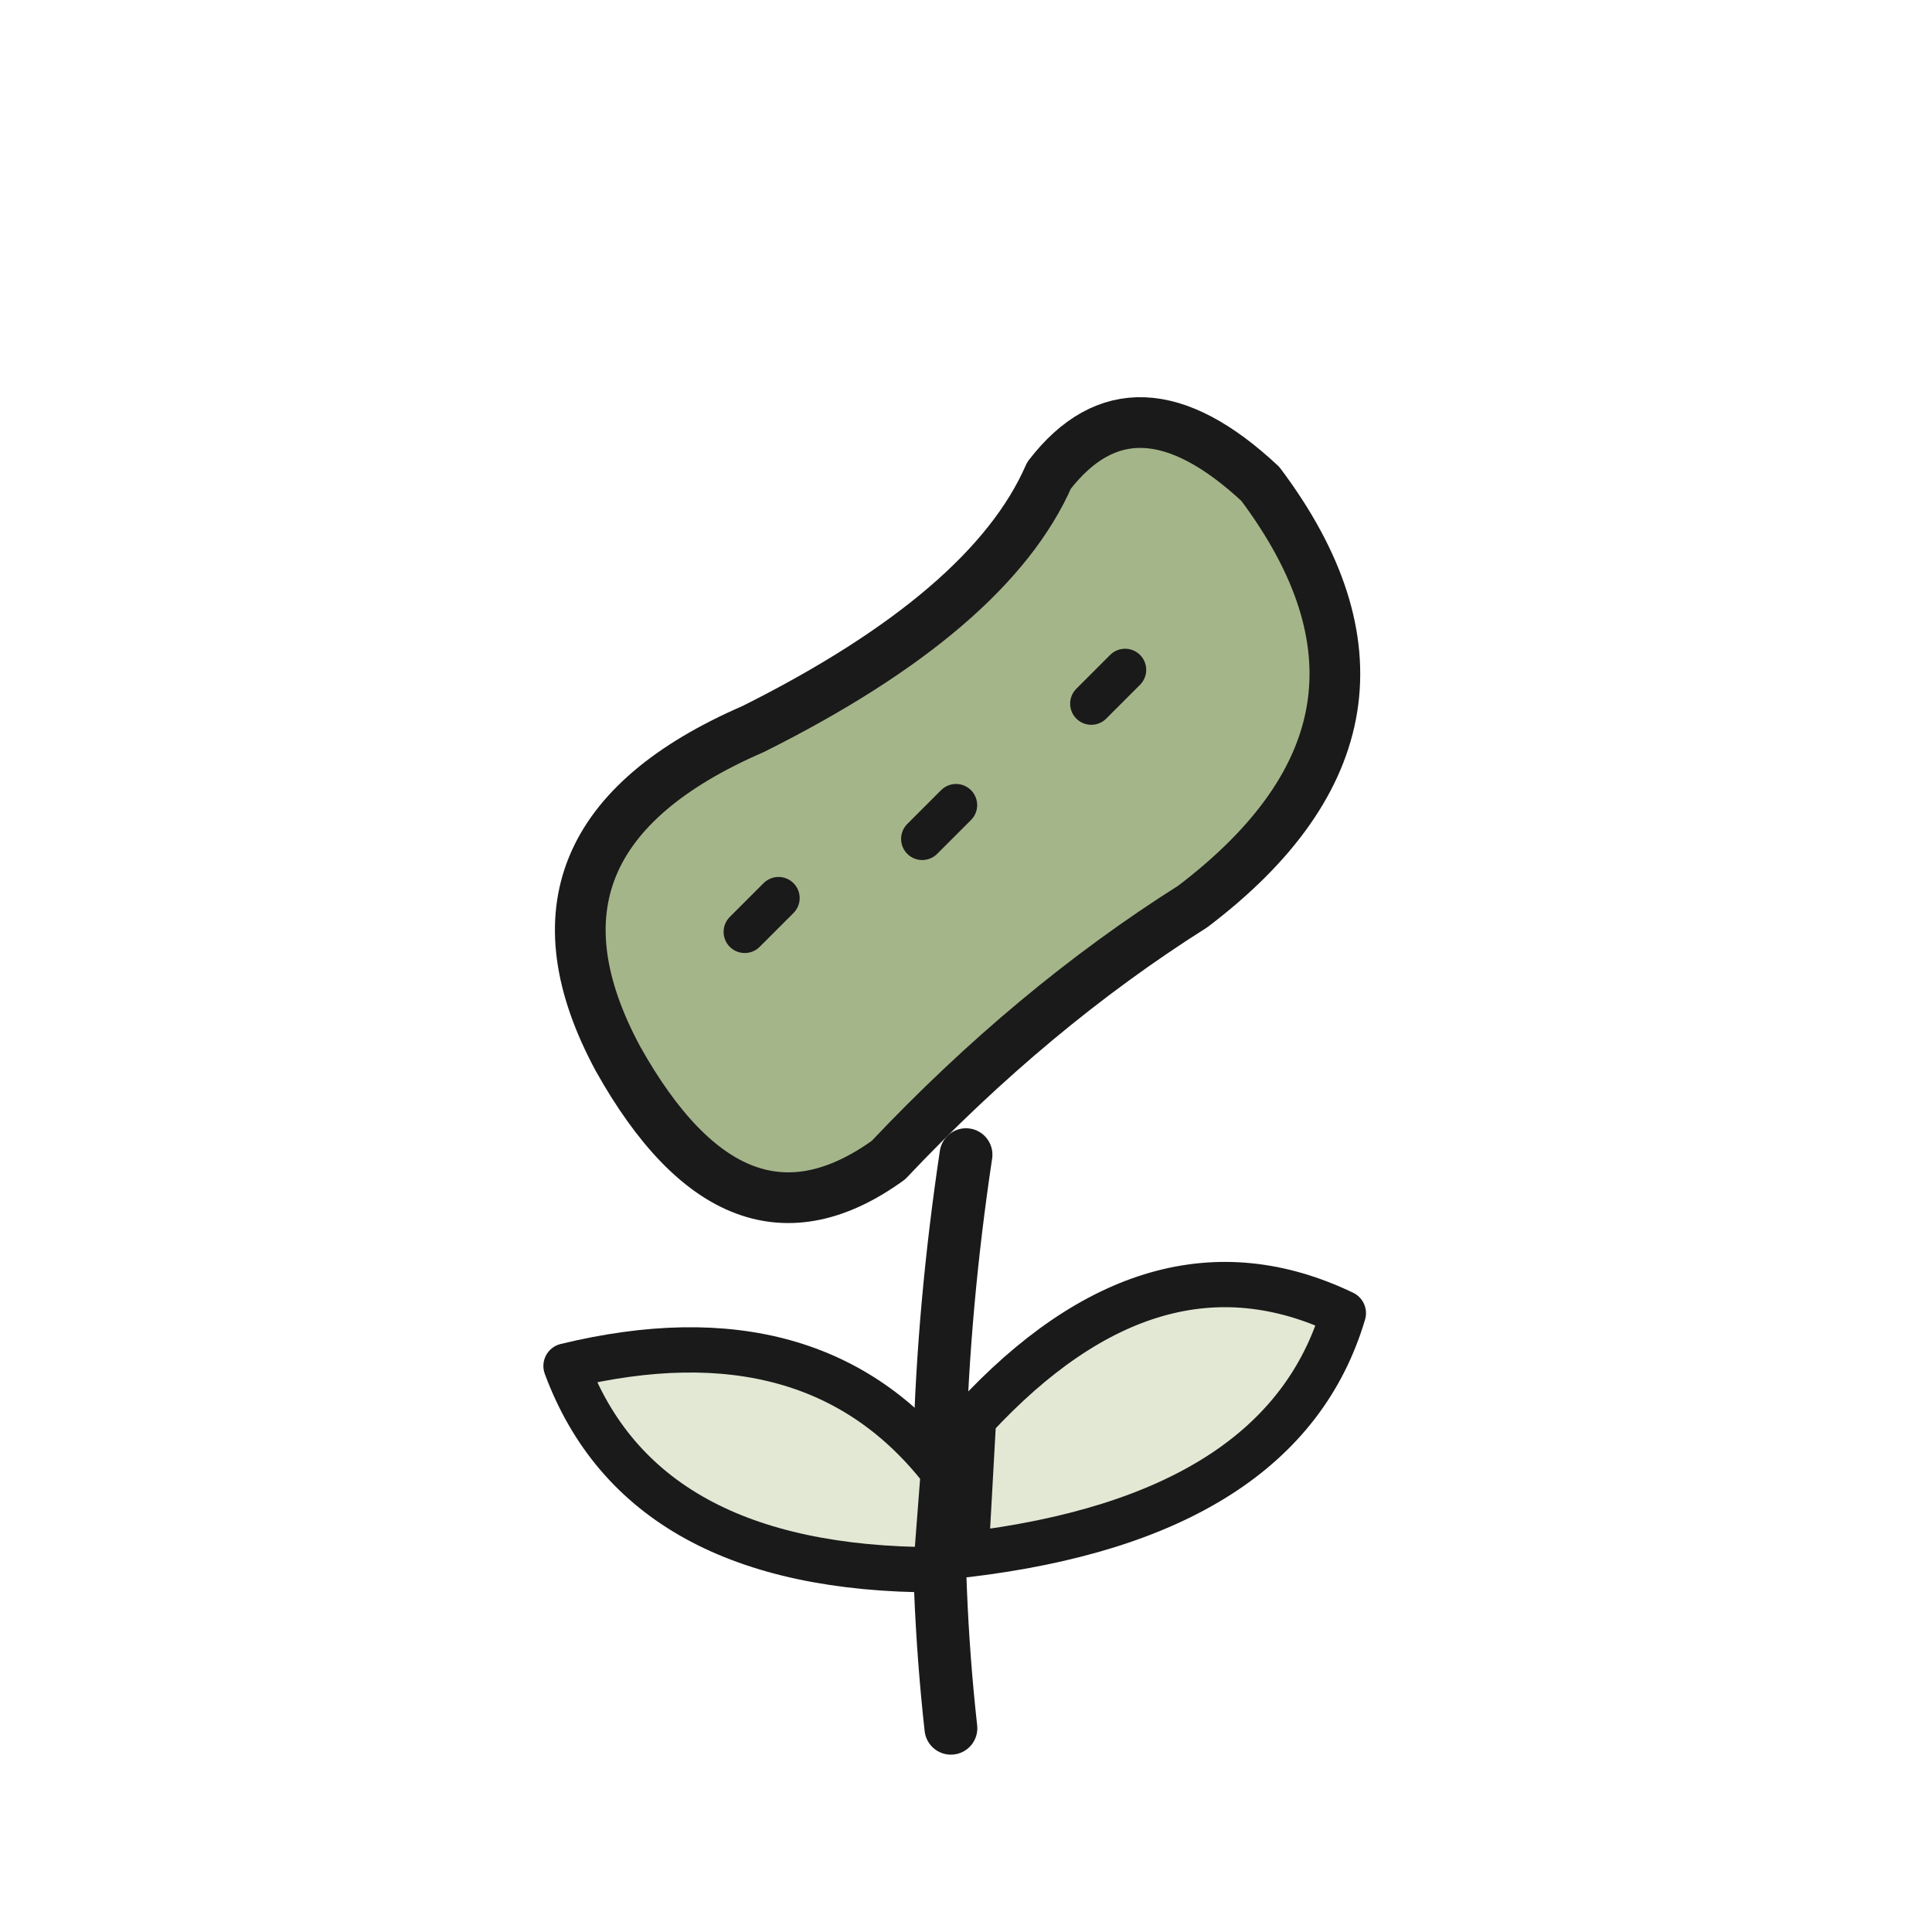
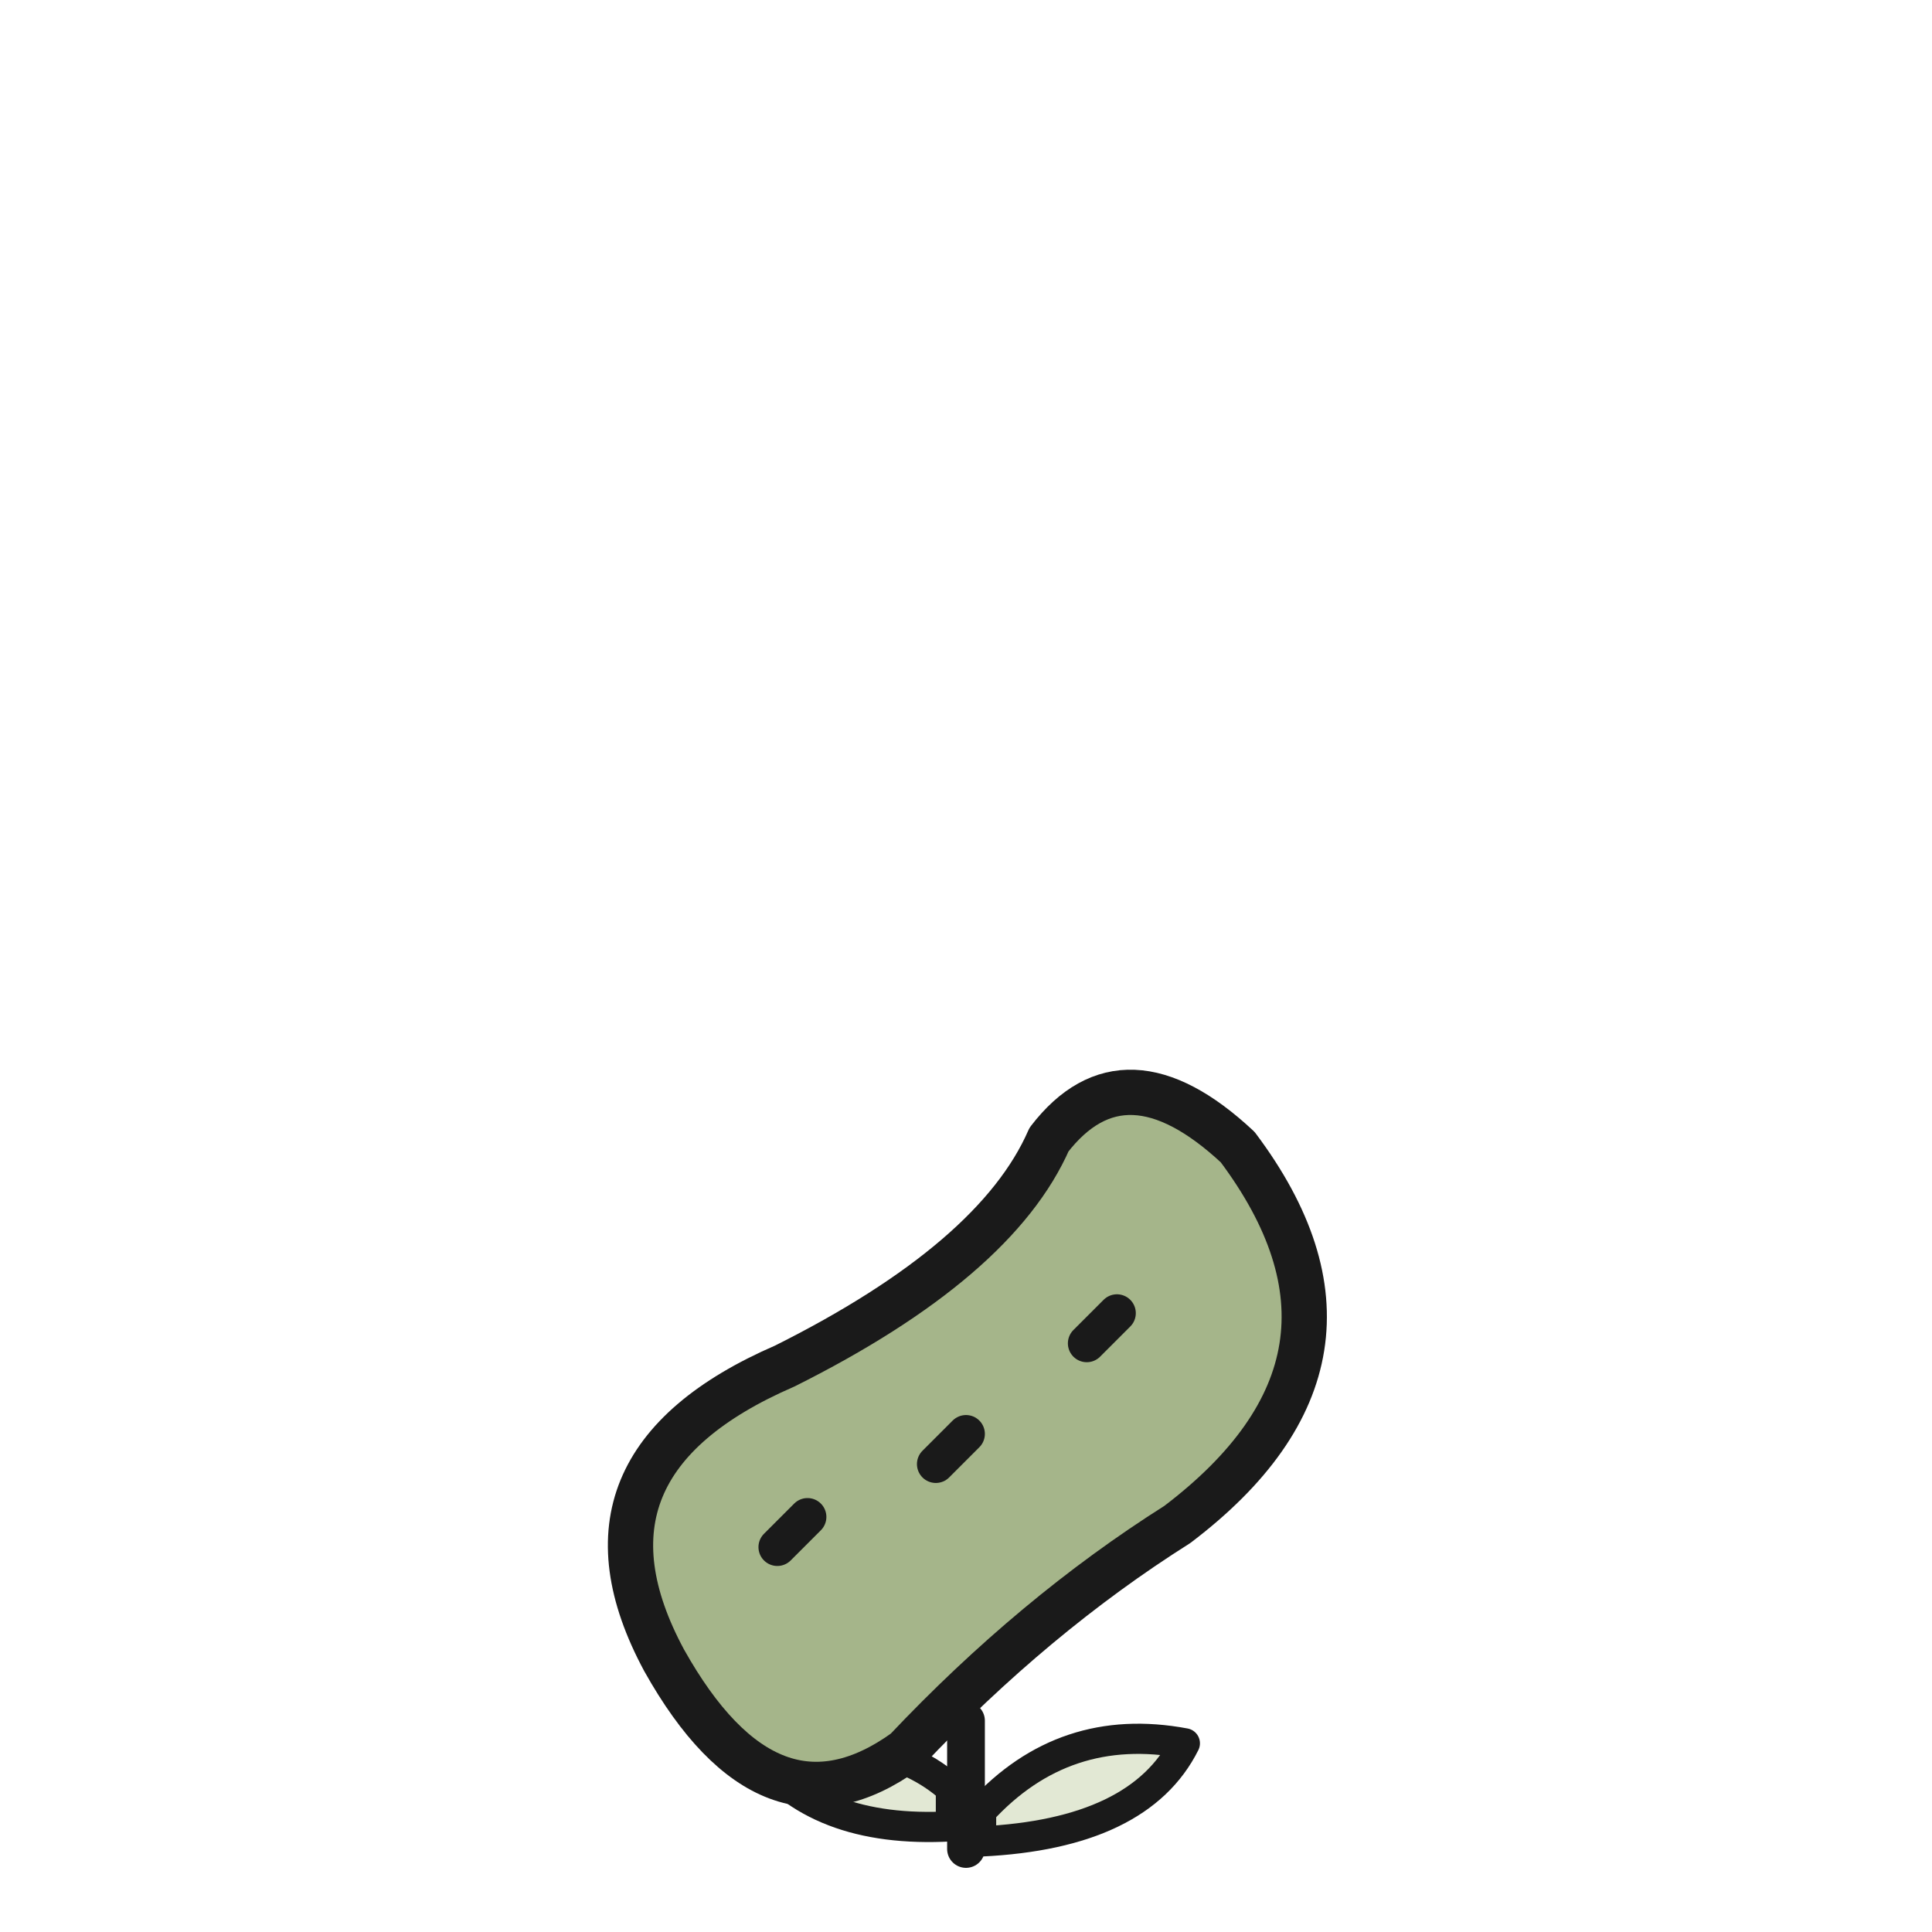
<svg xmlns="http://www.w3.org/2000/svg" width="256" height="256" viewBox="0 0 256 256">
-   <path d="M126 229 Q122 193 128 153" fill="none" stroke="#1a1a1a" stroke-width="7" stroke-linecap="round" stroke-linejoin="round" />
-   <path d="M124 208 Q85 208 75 181 Q108 173 125 195 Z" fill="#e2e8d4" stroke="#1a1a1a" stroke-width="6" stroke-linecap="round" stroke-linejoin="round" />
-   <path d="M129 188 Q153 162 178 174 Q170 201 128 206 Z" fill="#e2e8d4" stroke="#1a1a1a" stroke-width="6" stroke-linecap="round" stroke-linejoin="round" />
-   <g transform="translate(55 35) scale(1.12)">
+   <path d="M128 245 L128 228" fill="none" stroke="#1a1a1a" stroke-width="5" stroke-linecap="round" stroke-linejoin="round" />
+   <path d="M126 242 Q108 243 100 232 Q117 229 126 237 Z" fill="#e2e8d4" stroke="#1a1a1a" stroke-width="4" stroke-linecap="round" stroke-linejoin="round" />
+   <path d="M130 240 Q141 228 157 231 Q151 243 130 244 Z" fill="#e2e8d4" stroke="#1a1a1a" stroke-width="4" stroke-linecap="round" stroke-linejoin="round" />
+   <g transform="translate(64 126)">
    <path d="M24 94 Q10 68 40 55 Q68 41 75 25 Q85 12 100 26 Q121 54 92 76 Q73 88 56 106 Q38 119 24 94 Z" fill="#a5b58a" stroke="#1a1a1a" stroke-width="6" stroke-linecap="round" stroke-linejoin="round" />
    <path d="M39 79 L43 75 M60 68 L64 64 M80 52 L84 48" fill="none" stroke="#1a1a1a" stroke-width="5" stroke-linecap="round" stroke-linejoin="round" />
  </g>
</svg>
